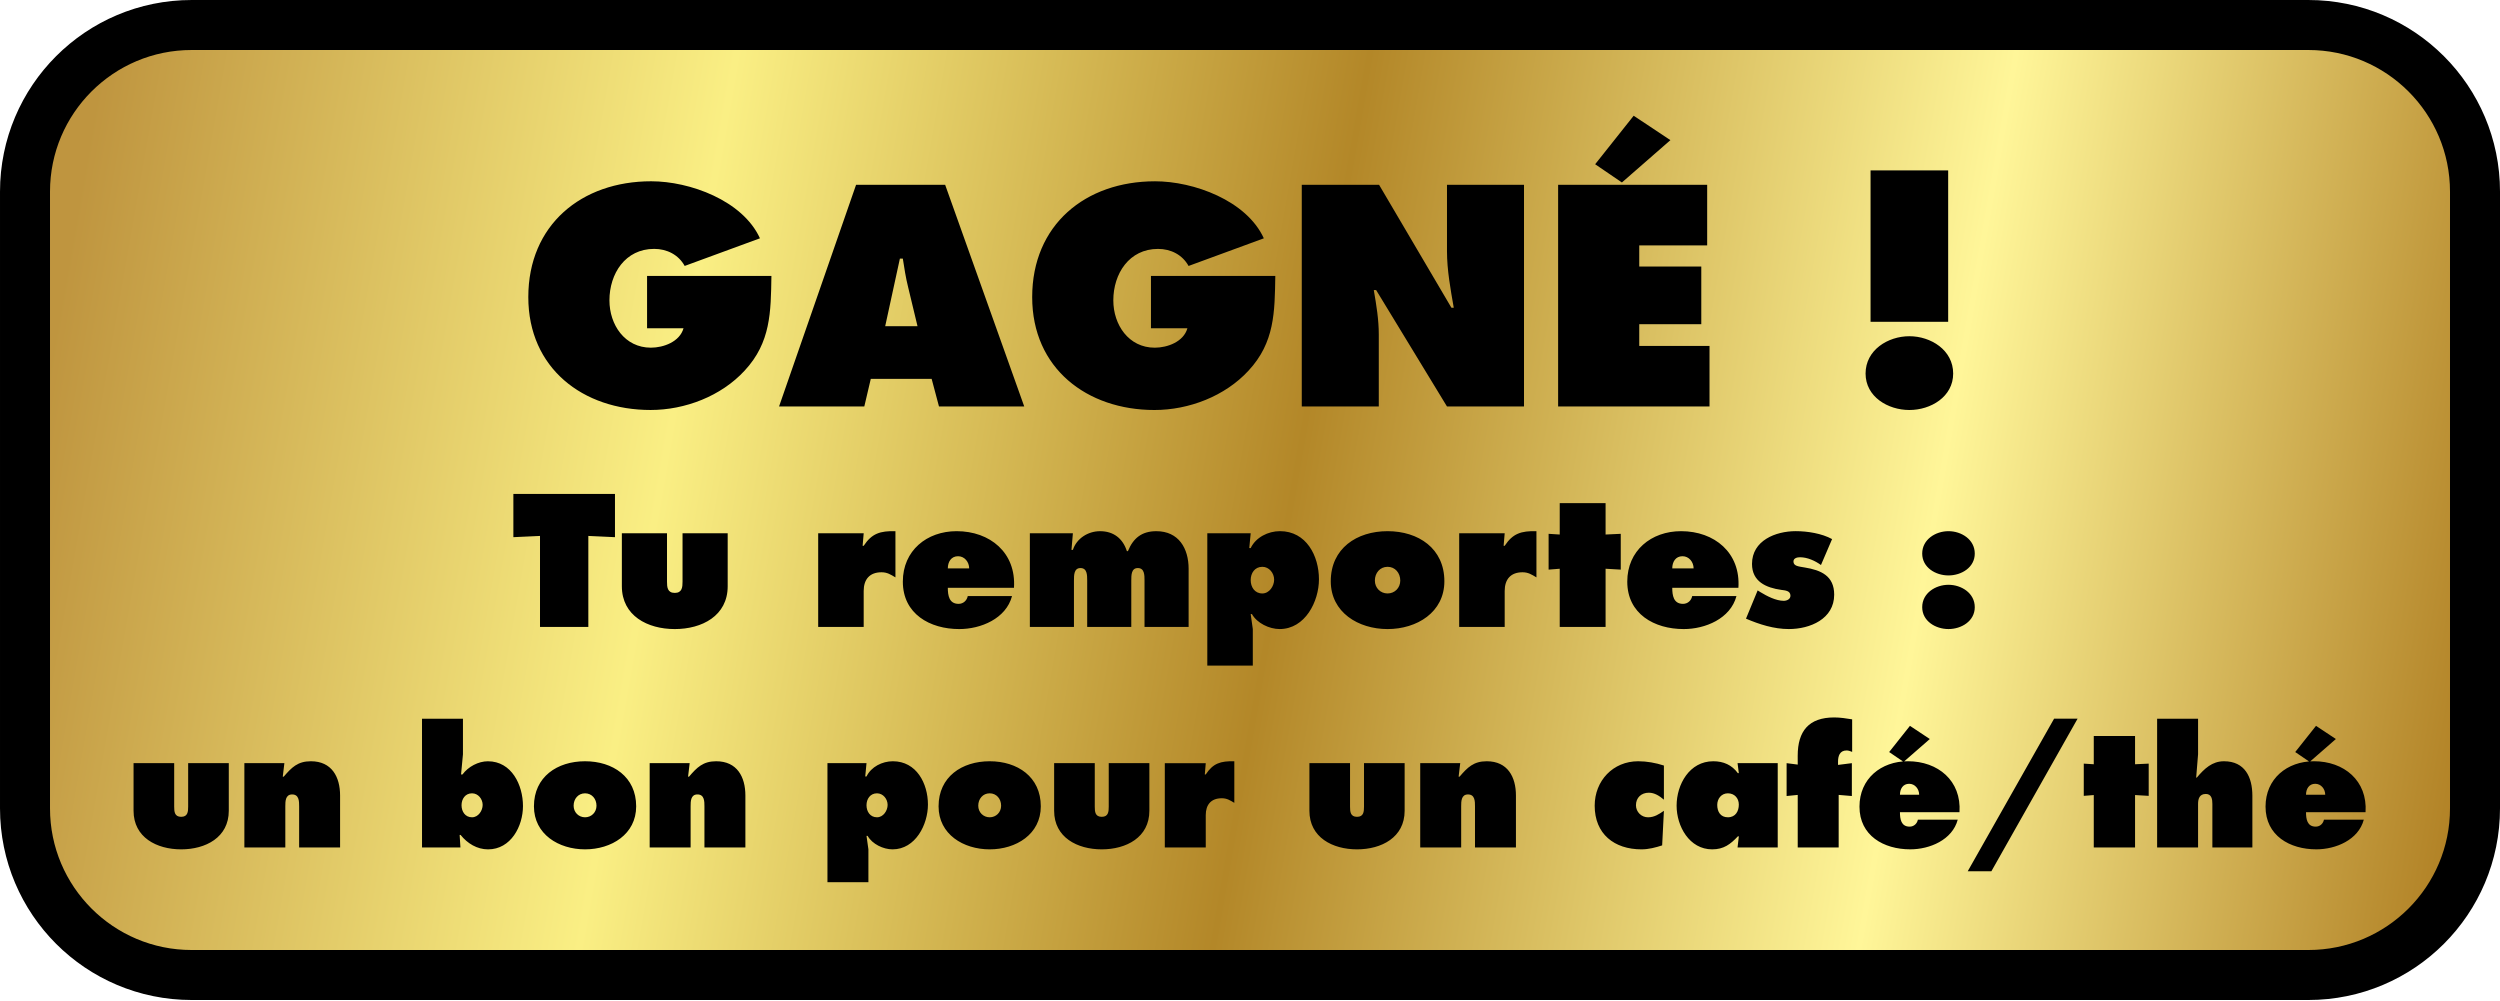
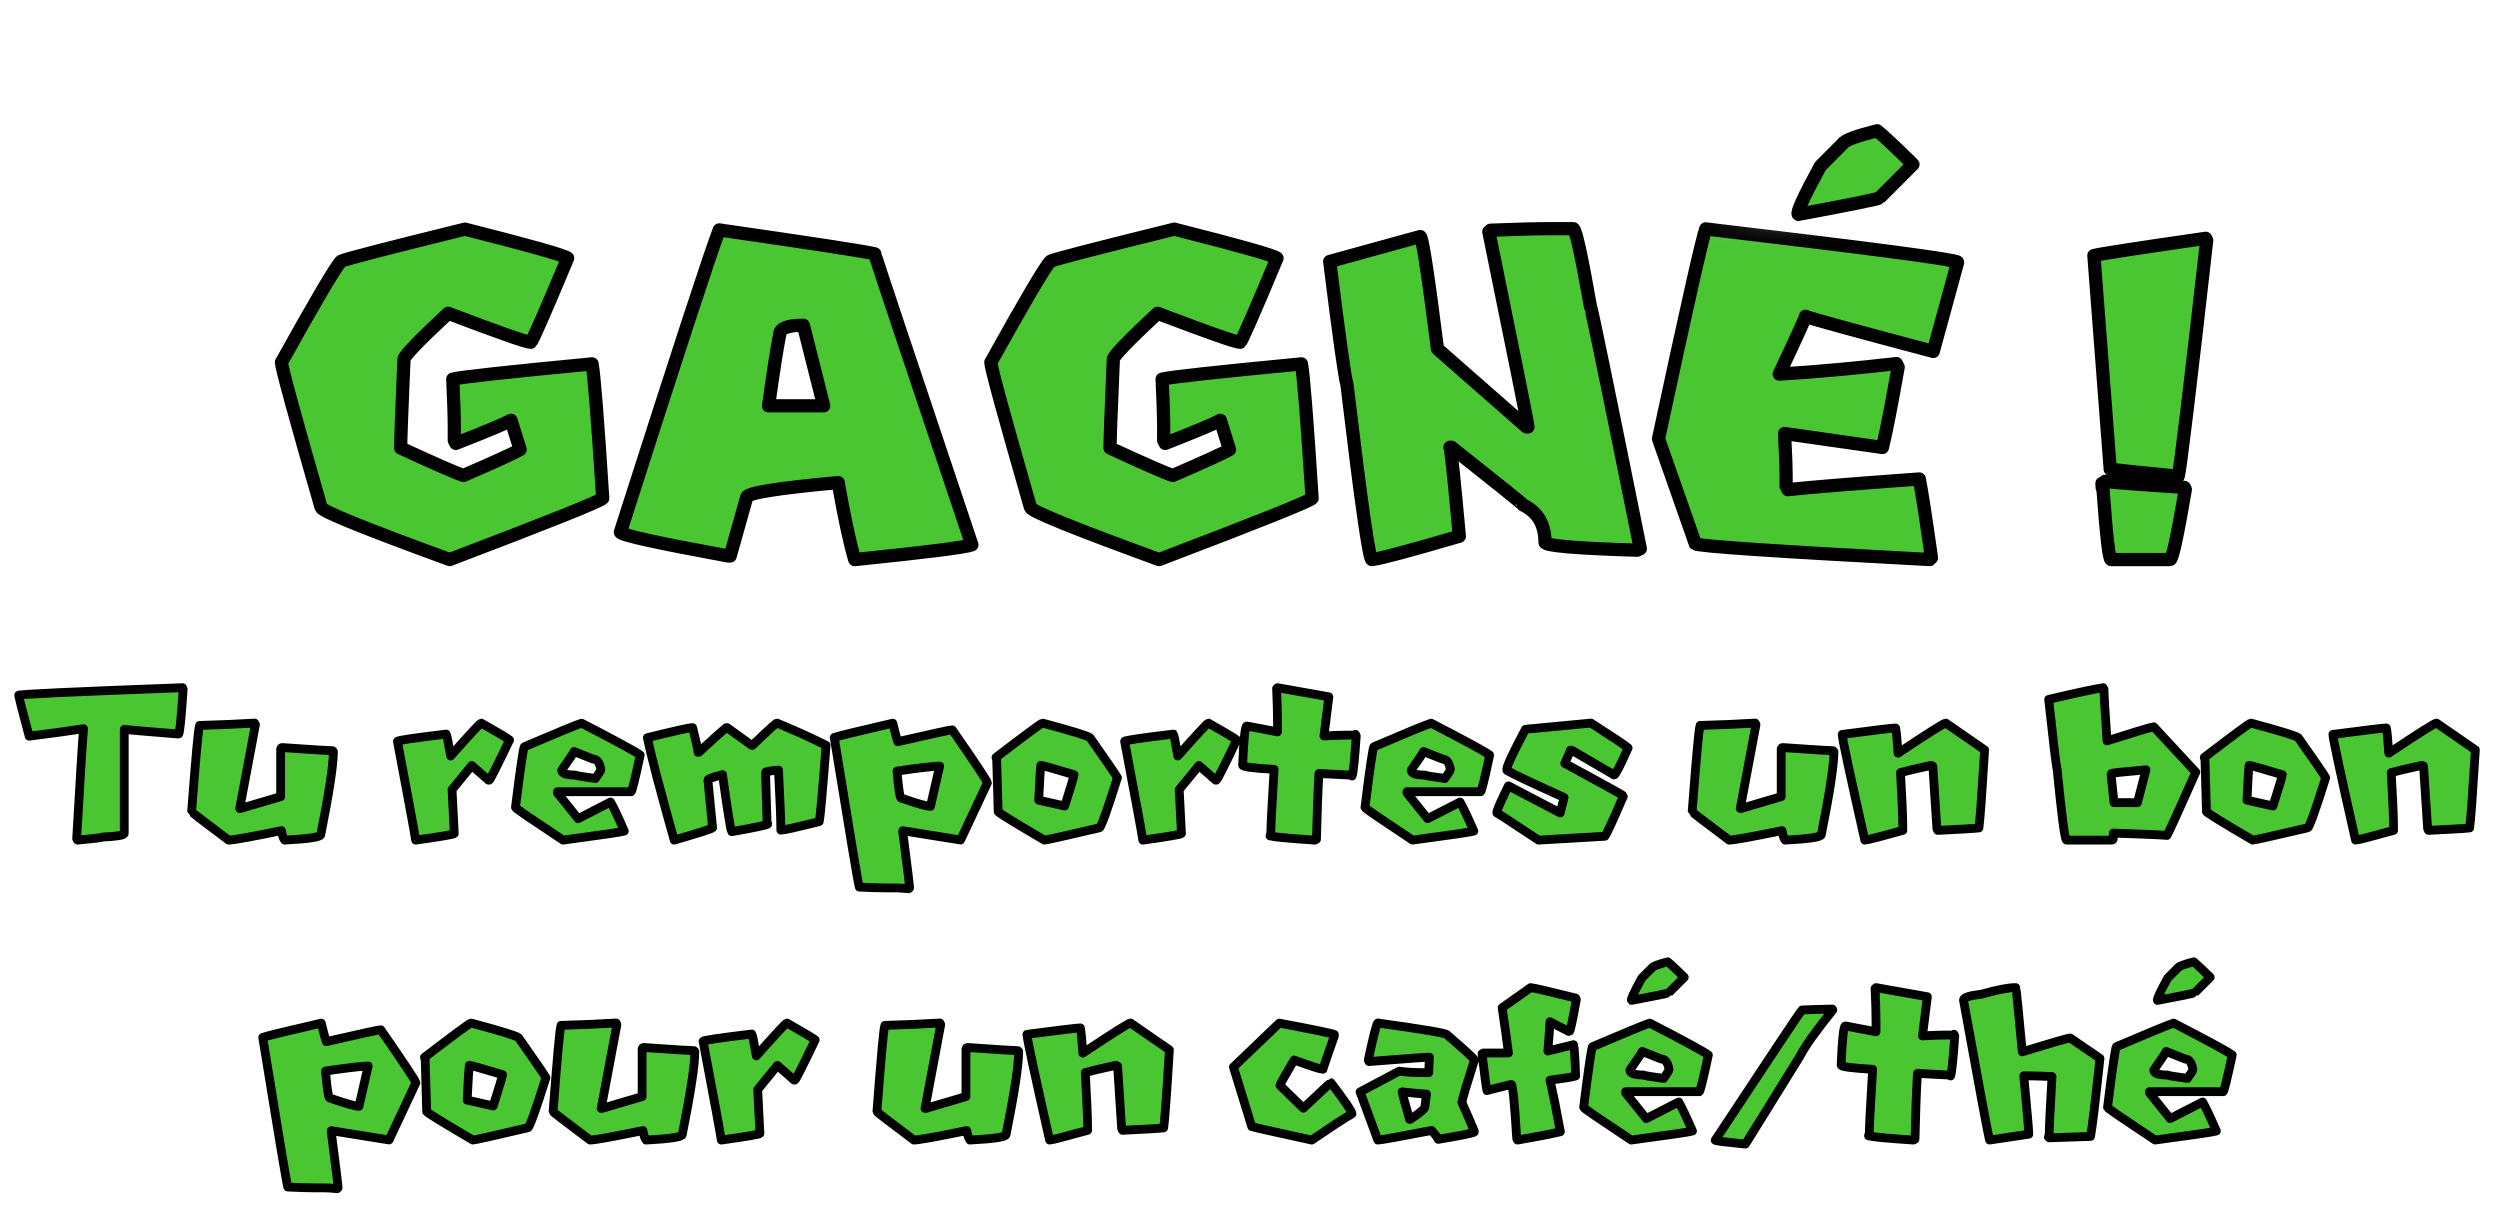
- <svg xmlns="http://www.w3.org/2000/svg" xmlns:xlink="http://www.w3.org/1999/xlink" width="150mm" height="60mm" viewBox="0 0 150 60" version="1.1" id="svg1">
+ <svg xmlns="http://www.w3.org/2000/svg" width="113.404mm" height="55.325mm" viewBox="0 0 113.404 55.325" version="1.1" id="svg1">
  <defs id="defs1">
-     <linearGradient id="linearGradient3638">
-       <stop style="stop-color:#bf953f;stop-opacity:1;" offset="0" id="stop3634" />
-       <stop style="stop-color:#faef84;stop-opacity:1;" offset="0.25" id="stop3642" />
-       <stop style="stop-color:#b38728;stop-opacity:1;" offset="0.5" id="stop3644" />
-       <stop style="stop-color:#fff699;stop-opacity:1;" offset="0.755" id="stop8004" />
-       <stop style="stop-color:#ab781c;stop-opacity:1;" offset="1" id="stop3636" />
-     </linearGradient>
-     <linearGradient xlink:href="#linearGradient3638" id="linearGradient2" x1="22.145" y1="86.48" x2="82.082" y2="97.543" gradientUnits="userSpaceOnUse" gradientTransform="matrix(2.452574,0,0,2.576271,-41.9445,-64.75368)" />
+     <filter style="color-interpolation-filters:sRGB" id="filter3" x="-0.992" y="-0.704" width="3.174" height="2.541">
+       <feFlood result="flood" in="SourceGraphic" flood-opacity="1" flood-color="rgb(255,255,255)" id="feFlood2-2" />
+       <feGaussianBlur result="blur" in="SourceGraphic" stdDeviation="2" id="feGaussianBlur2-6" />
+       <feOffset result="offset" in="blur" dx="1" dy="1" id="feOffset2-2" />
+       <feComposite result="comp1" operator="in" in="flood" in2="offset" id="feComposite2-4" />
+       <feComposite result="comp2" operator="over" in="SourceGraphic" in2="comp1" id="feComposite3-4" />
+     </filter>
+     <filter style="color-interpolation-filters:sRGB" id="filter20" x="-0.009" y="-0.042" width="1.02" height="1.098">
+       <feFlood result="flood" in="SourceGraphic" flood-opacity="0.498" flood-color="rgb(255,255,255)" id="feFlood19" />
+       <feGaussianBlur result="blur" in="SourceGraphic" stdDeviation="1" id="feGaussianBlur19" />
+       <feOffset result="offset" in="blur" dx="1" dy="1" id="feOffset19" />
+       <feComposite result="comp1" operator="in" in="flood" in2="offset" id="feComposite19" />
+       <feComposite result="comp2" operator="over" in="SourceGraphic" in2="comp1" id="feComposite20" />
+     </filter>
+     <filter style="color-interpolation-filters:sRGB" id="filter15" x="-0.022" y="-0.129" width="1.052" height="1.303">
+       <feFlood result="flood" in="SourceGraphic" flood-opacity="0.498" flood-color="rgb(255,255,255)" id="feFlood14" />
+       <feGaussianBlur result="blur" in="SourceGraphic" stdDeviation="1" id="feGaussianBlur14" />
+       <feOffset result="offset" in="blur" dx="1" dy="1" id="feOffset14" />
+       <feComposite result="comp1" operator="in" in="flood" in2="offset" id="feComposite14" />
+       <feComposite result="comp2" operator="over" in="SourceGraphic" in2="comp1" id="feComposite15" />
+     </filter>
+     <filter style="color-interpolation-filters:sRGB" id="filter5" x="-1.03" y="-0.73" width="3.249" height="2.595">
+       <feFlood result="flood" in="SourceGraphic" flood-opacity="1" flood-color="rgb(255,255,255)" id="feFlood4" />
+       <feGaussianBlur result="blur" in="SourceGraphic" stdDeviation="2" id="feGaussianBlur4" />
+       <feOffset result="offset" in="blur" dx="1" dy="1" id="feOffset4" />
+       <feComposite result="comp1" operator="in" in="flood" in2="offset" id="feComposite4" />
+       <feComposite result="comp2" operator="over" in="SourceGraphic" in2="comp1" id="feComposite5" />
+     </filter>
  </defs>
-   <g id="layer1" transform="translate(-10.86773,-128.0427)">
-     <rect style="fill:url(#linearGradient2);stroke:#000000;stroke-width:3;stroke-dasharray:none;stroke-opacity:1" id="rect1" width="147" height="57" x="12.368" y="129.543" rx="10" ry="10" />
-     <g id="text1" style="font-size:10.583px;line-height:125%;font-family:'Futura Extra';-inkscape-font-specification:'Futura Extra';text-align:center;text-anchor:middle;stroke-width:4" aria-label="GAGNÉ !&#10;Tu remportes :&#10;un bon pour un café/thé">
-       <path style="font-size:17.639px" d="m 49.692,144.599 v 3.14 h 2.187 c -0.229,0.811 -1.199,1.164 -1.958,1.164 -1.57,0 -2.487,-1.376 -2.487,-2.84 0,-1.605 0.953,-3.087 2.681,-3.087 0.776,0 1.464,0.353 1.834,1.023 l 4.516,-1.658 c -1.041,-2.275 -4.216,-3.422 -6.526,-3.422 -4.18,0 -7.373,2.611 -7.373,6.95 0,4.269 3.281,6.773 7.338,6.773 2.064,0 4.233,-0.829 5.644,-2.364 1.57,-1.693 1.57,-3.51 1.605,-5.68 z m 13.423,6.174 h 3.651 l 0.441,1.658 h 5.115 l -4.745,-13.3 h -5.345 l -4.621,13.3 h 5.115 z m 0.864,-3.157 0.882,-4.057 h 0.176 c 0.088,0.564 0.176,1.147 0.318,1.711 l 0.564,2.346 z m 15.946,-3.016 v 3.14 h 2.187 c -0.229,0.811 -1.199,1.164 -1.958,1.164 -1.57,0 -2.487,-1.376 -2.487,-2.84 0,-1.605 0.953,-3.087 2.681,-3.087 0.776,0 1.464,0.353 1.834,1.023 l 4.516,-1.658 c -1.041,-2.275 -4.216,-3.422 -6.526,-3.422 -4.18,0 -7.373,2.611 -7.373,6.95 0,4.269 3.281,6.773 7.338,6.773 2.064,0 4.233,-0.829 5.644,-2.364 1.57,-1.693 1.57,-3.51 1.605,-5.68 z m 9.049,7.832 h 4.621 v -4.322 c 0,-0.882 -0.141,-1.746 -0.3,-2.663 h 0.141 l 4.251,6.985 h 4.621 v -13.3 h -4.621 v 3.986 c 0,1.129 0.212,2.275 0.406,3.387 h -0.141 l -4.339,-7.373 h -4.639 z m 15.381,0 h 9.084 v -3.634 h -4.216 v -1.305 h 3.722 v -3.457 h -3.722 v -1.27 h 4.075 v -3.634 h -8.943 z m 4.533,-17.445 -2.311,2.91 1.605,1.094 2.91,-2.54 z m 18.87,12.365 v -9.084 h -4.657 v 9.084 z m -2.328,0.864 c -1.288,0 -2.628,0.829 -2.628,2.24 0,1.393 1.341,2.187 2.628,2.187 1.288,0 2.628,-0.794 2.628,-2.187 0,-1.411 -1.341,-2.24 -2.628,-2.24 z" id="path1" />
-       <path d="m 41.67,160.273 1.598,-0.074 v 5.461 h 2.9 v -5.461 l 1.598,0.074 v -2.593 h -6.096 z m 6.509,-0.233 v 3.175 c 0,1.778 1.545,2.572 3.175,2.572 1.63,0 3.175,-0.794 3.175,-2.572 v -3.175 h -2.709 v 2.9 c 0,0.328 -0.021,0.677 -0.466,0.677 -0.444,0 -0.466,-0.349 -0.466,-0.677 v -2.9 z m 16.415,-0.127 c -0.921,-0.021 -1.418,0.138 -1.905,0.878 h -0.064 l 0.064,-0.751 h -2.73 v 5.62 h 2.73 v -2.159 c 0,-0.699 0.36,-1.122 1.069,-1.122 0.349,0 0.55,0.138 0.836,0.307 z m 7.112,3.397 c 0.138,-2.106 -1.439,-3.397 -3.44,-3.397 -1.789,0 -3.228,1.164 -3.228,3.027 0,1.937 1.619,2.847 3.387,2.847 1.291,0 2.805,-0.624 3.164,-1.979 h -2.656 c -0.053,0.265 -0.265,0.466 -0.55,0.466 -0.571,0 -0.646,-0.508 -0.646,-0.963 z m -3.969,-1.164 c 0,-0.392 0.201,-0.73 0.614,-0.73 0.392,0 0.667,0.349 0.667,0.73 z m 7.504,-2.106 h -2.582 v 5.62 h 2.646 v -2.783 c 0,-0.328 0,-0.751 0.392,-0.751 0.402,0 0.402,0.423 0.402,0.751 v 2.783 h 2.646 v -2.783 c 0,-0.328 0,-0.751 0.392,-0.751 0.402,0 0.402,0.423 0.402,0.751 v 2.783 h 2.646 v -3.492 c 0,-1.217 -0.593,-2.254 -1.937,-2.254 -0.868,0 -1.386,0.413 -1.704,1.196 h -0.064 c -0.243,-0.762 -0.804,-1.196 -1.609,-1.196 -0.72,0 -1.408,0.434 -1.63,1.122 h -0.085 z m 11.366,2.011 c 0.413,0 0.709,0.381 0.709,0.773 0,0.381 -0.286,0.826 -0.709,0.826 -0.455,0 -0.698,-0.381 -0.698,-0.804 0,-0.413 0.243,-0.794 0.698,-0.794 z m -0.698,-2.011 h -2.603 v 7.937 h 2.73 v -2.191 l -0.127,-0.9 h 0.074 c 0.307,0.55 1.048,0.9 1.662,0.9 1.535,0 2.36,-1.662 2.36,-2.985 0,-1.408 -0.762,-2.889 -2.339,-2.889 -0.709,0 -1.45,0.37 -1.757,1.016 h -0.085 z m 8.213,-0.127 c -1.852,0 -3.408,1.037 -3.408,3.006 0,1.863 1.651,2.868 3.408,2.868 1.757,0 3.408,-1.005 3.408,-2.868 0,-1.968 -1.556,-3.006 -3.408,-3.006 z m 0,2.138 c 0.455,0 0.762,0.37 0.762,0.826 0,0.445 -0.339,0.773 -0.762,0.773 -0.423,0 -0.762,-0.328 -0.762,-0.773 0,-0.455 0.307,-0.826 0.762,-0.826 z m 8.932,-2.138 c -0.921,-0.021 -1.418,0.138 -1.905,0.878 h -0.064 l 0.064,-0.751 h -2.73 v 5.62 h 2.73 v -2.159 c 0,-0.699 0.36,-1.122 1.069,-1.122 0.349,0 0.55,0.138 0.836,0.307 z m 4.149,-1.683 h -2.752 v 1.884 l -0.667,-0.042 v 2.148 l 0.667,-0.053 v 3.492 h 2.752 v -3.492 l 0.91,0.053 v -2.148 l -0.91,0.042 z m 7.969,5.08 c 0.138,-2.106 -1.439,-3.397 -3.44,-3.397 -1.789,0 -3.228,1.164 -3.228,3.027 0,1.937 1.619,2.847 3.387,2.847 1.291,0 2.805,-0.624 3.164,-1.979 h -2.656 c -0.053,0.265 -0.265,0.466 -0.55,0.466 -0.572,0 -0.646,-0.508 -0.646,-0.963 z m -3.969,-1.164 c 0,-0.392 0.201,-0.73 0.614,-0.73 0.392,0 0.667,0.349 0.667,0.73 z m 4.424,3.016 c 0.815,0.349 1.683,0.624 2.572,0.624 1.27,0 2.72,-0.603 2.72,-2.064 0,-1.132 -0.794,-1.471 -1.767,-1.63 -0.381,-0.064 -0.677,-0.085 -0.677,-0.36 0,-0.201 0.222,-0.254 0.392,-0.254 0.444,0 0.91,0.212 1.259,0.466 l 0.667,-1.556 c -0.614,-0.339 -1.482,-0.476 -2.18,-0.476 -1.206,0 -2.625,0.561 -2.625,1.968 0,1.058 0.847,1.429 1.757,1.556 0.222,0.032 0.55,0.042 0.55,0.349 0,0.212 -0.222,0.307 -0.402,0.307 -0.466,0 -1.016,-0.286 -1.397,-0.519 l -0.169,-0.106 z m 12.15,-2.032 c -0.773,0 -1.577,0.497 -1.577,1.344 0,0.836 0.804,1.312 1.577,1.312 0.773,0 1.577,-0.476 1.577,-1.312 0,-0.847 -0.804,-1.344 -1.577,-1.344 z m 0,-3.217 c -0.773,0 -1.577,0.497 -1.577,1.344 0,0.836 0.804,1.312 1.577,1.312 0.773,0 1.577,-0.476 1.577,-1.312 0,-0.847 -0.804,-1.344 -1.577,-1.344 z" id="path2" />
-       <path style="font-size:9.525px;letter-spacing:0px" d="m 18.881,173.832 v 2.857 c 0,1.6 1.391,2.315 2.857,2.315 1.467,0 2.857,-0.714 2.857,-2.315 v -2.857 h -2.438 v 2.61 c 0,0.295 -0.019,0.61 -0.419,0.61 -0.4,0 -0.419,-0.314 -0.419,-0.61 v -2.61 z m 9.049,0 h -2.4 v 5.058 h 2.457 v -2.467 c 0,-0.295 0,-0.714 0.41,-0.714 0.419,0 0.419,0.419 0.419,0.714 v 2.467 h 2.457 v -3.115 c 0,-1.114 -0.495,-2.057 -1.753,-2.057 -0.791,0 -1.153,0.371 -1.629,0.924 h -0.057 z m 11.259,1.81 c 0.371,0 0.638,0.343 0.638,0.695 0,0.343 -0.257,0.743 -0.638,0.743 -0.41,0 -0.629,-0.343 -0.629,-0.724 0,-0.371 0.219,-0.714 0.629,-0.714 z m -3,3.248 h 2.305 l -0.048,-0.752 h 0.057 c 0.41,0.514 0.991,0.867 1.648,0.867 1.372,0 2.095,-1.391 2.095,-2.6 0,-1.257 -0.676,-2.686 -2.105,-2.686 -0.572,0 -1.181,0.324 -1.524,0.791 h -0.086 l 0.114,-1.21 v -2.134 h -2.457 z m 9.782,-5.172 c -1.667,0 -3.067,0.933 -3.067,2.705 0,1.676 1.486,2.581 3.067,2.581 1.581,0 3.067,-0.905 3.067,-2.581 0,-1.772 -1.4,-2.705 -3.067,-2.705 z m 0,1.924 c 0.41,0 0.686,0.333 0.686,0.743 0,0.4 -0.305,0.695 -0.686,0.695 -0.381,0 -0.686,-0.295 -0.686,-0.695 0,-0.41 0.276,-0.743 0.686,-0.743 z m 6.277,-1.81 h -2.4 v 5.058 h 2.457 v -2.467 c 0,-0.295 0,-0.714 0.41,-0.714 0.419,0 0.419,0.419 0.419,0.714 v 2.467 h 2.457 v -3.115 c 0,-1.114 -0.495,-2.057 -1.753,-2.057 -0.791,0 -1.153,0.371 -1.629,0.924 h -0.057 z m 11.239,1.81 c 0.371,0 0.638,0.343 0.638,0.695 0,0.343 -0.257,0.743 -0.638,0.743 -0.41,0 -0.629,-0.343 -0.629,-0.724 0,-0.371 0.219,-0.714 0.629,-0.714 z m -0.629,-1.81 h -2.343 v 7.144 h 2.457 v -1.972 l -0.114,-0.81 h 0.067 c 0.276,0.495 0.943,0.81 1.495,0.81 1.381,0 2.124,-1.495 2.124,-2.686 0,-1.267 -0.686,-2.6 -2.105,-2.6 -0.638,0 -1.305,0.333 -1.581,0.914 h -0.076 z m 7.391,-0.114 c -1.667,0 -3.067,0.933 -3.067,2.705 0,1.676 1.486,2.581 3.067,2.581 1.581,0 3.067,-0.905 3.067,-2.581 0,-1.772 -1.4,-2.705 -3.067,-2.705 z m 0,1.924 c 0.41,0 0.686,0.333 0.686,0.743 0,0.4 -0.305,0.695 -0.686,0.695 -0.381,0 -0.686,-0.295 -0.686,-0.695 0,-0.41 0.276,-0.743 0.686,-0.743 z m 3.867,-1.81 v 2.857 c 0,1.6 1.391,2.315 2.857,2.315 1.467,0 2.857,-0.714 2.857,-2.315 v -2.857 h -2.438 v 2.61 c 0,0.295 -0.019,0.61 -0.419,0.61 -0.4,0 -0.419,-0.314 -0.419,-0.61 v -2.61 z m 10.811,-0.114 c -0.829,-0.019 -1.276,0.124 -1.714,0.791 h -0.057 l 0.057,-0.676 h -2.457 v 5.058 h 2.457 v -1.943 c 0,-0.629 0.324,-1.01 0.962,-1.01 0.314,0 0.495,0.124 0.752,0.276 z m 4.505,0.114 v 2.857 c 0,1.6 1.391,2.315 2.857,2.315 1.467,0 2.857,-0.714 2.857,-2.315 v -2.857 h -2.438 v 2.61 c 0,0.295 -0.019,0.61 -0.419,0.61 -0.4,0 -0.419,-0.314 -0.419,-0.61 v -2.61 z m 9.049,0 h -2.4 v 5.058 h 2.457 v -2.467 c 0,-0.295 0,-0.714 0.41,-0.714 0.419,0 0.419,0.419 0.419,0.714 v 2.467 h 2.457 v -3.115 c 0,-1.114 -0.495,-2.057 -1.753,-2.057 -0.791,0 -1.153,0.371 -1.629,0.924 h -0.057 z m 12.221,0.143 c -0.495,-0.162 -1.029,-0.257 -1.543,-0.257 -1.514,0 -2.61,1.172 -2.61,2.667 0,1.695 1.172,2.619 2.81,2.619 0.429,0 0.857,-0.114 1.238,-0.238 l 0.105,-2.076 c -0.286,0.2 -0.572,0.391 -0.953,0.391 -0.4,0 -0.724,-0.324 -0.724,-0.724 0,-0.457 0.324,-0.752 0.772,-0.752 0.352,0 0.648,0.2 0.905,0.419 z m 3.2,2.362 c 0,-0.371 0.248,-0.695 0.638,-0.695 0.391,0 0.657,0.286 0.657,0.676 0,0.391 -0.191,0.762 -0.657,0.762 -0.448,0 -0.638,-0.343 -0.638,-0.743 z m 1.219,2.553 h 2.41 v -5.058 h -2.41 l 0.076,0.6 h -0.057 c -0.362,-0.495 -0.867,-0.714 -1.476,-0.714 -1.429,0 -2.2,1.391 -2.2,2.667 0,1.229 0.762,2.619 2.134,2.619 0.695,0 1.095,-0.305 1.543,-0.781 h 0.057 z m 3.61,-4.972 -0.667,-0.086 v 1.972 l 0.667,-0.067 v 3.153 h 2.457 v -3.153 l 0.791,0.067 v -1.972 l -0.829,0.105 v -0.191 c 0,-0.333 0.095,-0.676 0.514,-0.676 0.114,0 0.21,0.038 0.333,0.086 v -1.953 c -0.362,-0.057 -0.714,-0.114 -1.076,-0.114 -1.524,0 -2.191,0.819 -2.191,2.296 z m 9.706,2.857 c 0.124,-1.895 -1.295,-3.058 -3.096,-3.058 -1.61,0 -2.905,1.048 -2.905,2.724 0,1.743 1.457,2.562 3.048,2.562 1.162,0 2.524,-0.562 2.848,-1.781 h -2.391 c -0.048,0.238 -0.238,0.419 -0.495,0.419 -0.514,0 -0.581,-0.457 -0.581,-0.867 z m -3.572,-1.048 c 0,-0.352 0.181,-0.657 0.552,-0.657 0.352,0 0.6,0.314 0.6,0.657 z m 0.6,-4.134 -1.248,1.572 0.867,0.591 1.572,-1.372 z m 4.886,8.725 5.172,-9.154 h -1.41 l -5.182,9.154 z m 8.62,-8.115 h -2.477 v 1.695 l -0.6,-0.038 v 1.934 l 0.6,-0.048 v 3.143 h 2.477 v -3.143 l 0.819,0.048 v -1.934 l -0.819,0.038 z m 1.324,6.687 h 2.457 v -2.61 c 0,-0.314 0.086,-0.6 0.467,-0.6 0.352,0 0.391,0.333 0.391,0.6 v 2.61 h 2.4 v -3.105 c 0,-1.114 -0.448,-2.067 -1.705,-2.067 -0.705,0 -1.172,0.438 -1.629,0.981 h -0.038 l 0.114,-1.4 v -2.134 h -2.457 z m 12.506,-2.115 c 0.124,-1.895 -1.295,-3.058 -3.096,-3.058 -1.61,0 -2.905,1.048 -2.905,2.724 0,1.743 1.457,2.562 3.048,2.562 1.162,0 2.524,-0.562 2.848,-1.781 h -2.391 c -0.048,0.238 -0.238,0.419 -0.495,0.419 -0.514,0 -0.581,-0.457 -0.581,-0.867 z m -3.572,-1.048 c 0,-0.352 0.181,-0.657 0.552,-0.657 0.352,0 0.6,0.314 0.6,0.657 z m 0.6,-4.134 -1.248,1.572 0.867,0.591 1.572,-1.372 z" id="path3" />
-     </g>
+   <g id="layer1" transform="translate(-29.16596,-130.3801)">
+     <path d="m 290.787,-139.62 q 1.557,1.507 1.557,1.896 l 0.542,2.031 q -0.085,3.521 -0.339,3.521 -4.13,-3.538 -4.13,-3.656 l -0.812,-3.047 q 2.336,-0.609 3.182,-0.745 z" id="text4" style="font-size:34.667px;line-height:125%;font-family:'New Super Mario Font U';-inkscape-font-specification:'New Super Mario Font U';text-align:center;letter-spacing:-0.5px;white-space:pre;fill:#4bc633;stroke:#000000;stroke-width:1.277;stroke-linejoin:round;filter:url(#filter5)" transform="matrix(-0.2707864,-0.1563386,-0.1569915,0.2719172,161.6432,257.4365)" aria-label="`" />
+     <path style="font-size:34.667px;line-height:125%;font-family:'New Super Mario Font U';-inkscape-font-specification:'New Super Mario Font U';text-align:center;letter-spacing:-0.5px;white-space:pre;fill:#4bc633;stroke:#000000;stroke-width:0.881;stroke-linejoin:round;filter:url(#filter15)" d="m 231.836,-92.626 q 6.432,1.625 6.839,1.93 -2.285,5.467 -2.454,5.603 -0.423,0 -5.501,-1.93 -2.945,2.742 -2.945,3.064 -0.22,5.078 -0.22,5.908 3.521,1.625 4.181,1.828 3.284,-1.422 3.775,-1.727 l -0.609,-1.947 q -0.609,0.339 -3.673,1.54 l -0.102,-0.203 v -0.829 q 0,-1.066 -0.102,-3.25 0.796,-0.203 9.276,-1.016 0.203,1.049 0.711,8.954 -0.271,0.305 -10.19,4.079 -8.447,-3.081 -8.565,-3.47 -2.641,-9.174 -2.641,-9.665 3.47,-6.246 3.978,-6.737 0.423,-0.203 8.243,-2.133 z m 16.935,0.051 q 9.395,1.354 10.359,1.591 0,0.135 6.466,19.382 -0.677,0.254 -7.803,0.982 -0.491,-1.659 -1.1,-5.129 -6.094,0.559 -6.094,0.982 l -1.1,3.91 h -0.118 q -7.194,-1.32 -7.194,-1.591 5.738,-17.943 6.585,-20.126 z m 3.284,11.714 h 3.673 l -1.354,-5.366 q -1.574,0 -1.574,0.609 -0.254,1.236 -0.745,4.757 z m 27.023,-11.764 q 6.432,1.625 6.839,1.93 -2.285,5.467 -2.454,5.603 -0.423,0 -5.501,-1.93 -2.945,2.742 -2.945,3.064 -0.22,5.078 -0.22,5.908 3.521,1.625 4.181,1.828 3.284,-1.422 3.775,-1.727 l -0.609,-1.947 q -0.609,0.339 -3.673,1.54 l -0.102,-0.203 v -0.829 q 0,-1.066 -0.102,-3.25 0.796,-0.203 9.276,-1.016 0.203,1.049 0.711,8.954 -0.271,0.305 -10.19,4.079 -8.447,-3.081 -8.565,-3.47 -2.641,-9.174 -2.641,-9.665 3.47,-6.246 3.978,-6.737 0.423,-0.203 8.243,-2.133 z m 25.212,-0.034 h 1.354 q 0.237,0 1.151,5.197 0.102,0.152 3.318,16.115 l -0.203,0.102 q -6.145,-0.186 -6.145,-0.525 0,-1.777 -1.456,-2.488 0,-0.068 -4.773,-3.842 h -0.102 q 0.102,0.152 0.626,5.924 -4.96,1.456 -5.823,1.557 -0.271,0 -1.659,-11.646 -0.22,-0.728 -1.151,-8.21 l 6.026,-1.659 q 0.203,0 1.151,7.482 l 5.924,5.197 h 0.102 q 0,-0.254 -2.607,-13 0.118,0 0.118,-0.102 2.607,-0.102 4.147,-0.102 z m 10.181,0.017 q 16.775,1.98 16.775,2.217 l -1.625,5.941 q -7.922,-2.099 -8.514,-2.336 0,0.152 -1.743,3.842 h 0.118 q 3.538,-0.22 7.685,-0.694 l 0.118,0.237 q -0.694,3.927 -1.049,5.349 l -6.517,-0.931 q 0.102,1.93 0.102,2.911 v 0.592 l 0.118,0.237 q 2.167,-0.237 8.751,-0.711 0.22,1.049 0.812,5.247 -0.118,0 -0.118,0.118 -15.353,-0.813 -15.607,-1.049 l -2.454,-6.991 q 2.793,-13.017 3.148,-13.982 z m 33.294,0.626 0.068,0.135 q -1.693,14.947 -1.896,15.708 -3.589,-0.339 -4.536,-0.474 v -0.068 l -1.083,-14.151 q 0.406,-0.135 7.448,-1.151 z m -6.703,16.182 q 0.118,0.068 5.281,0.406 l 0.068,0.135 q -0.796,4.672 -1.016,4.672 h -3.927 q -0.203,0 -0.542,-4.672 -0.068,0 -0.068,-0.406 0.203,-0.068 0.203,-0.135 z" id="text2" transform="matrix(0.6811322,0,0,0.6811322,-107.6543,203.8656)" aria-label="GAGNE !" />
+     <path d="m 135.783,-138.537 0.102,0.22 q -0.44,6.466 -0.66,6.466 h -0.102 q -6.991,-0.559 -7.786,-0.66 v 15.014 q 0,0.406 -3.182,0.542 0,0.118 -3.605,0.44 l -0.118,-0.22 q 0.779,-13.44 0.999,-15.878 -2.674,0.423 -7.888,1.083 -1.54,-5.755 -1.54,-5.908 0,-0.22 23.783,-1.1 z m 10.469,5.112 0.118,0.22 -2.285,12.12 h 0.118 l 5.823,-1.71 v -6.855 q 0.034,-0.237 0.22,-0.237 6.568,0.457 7.312,0.457 0,0.118 0.118,0.118 0,2.895 -1.828,12.001 0,0.525 -5.247,0.796 -0.271,-0.322 -0.457,-1.371 -6.72,1.371 -7.668,1.371 -5.366,-3.995 -5.366,-4.113 0.914,-12.001 1.151,-12.458 h 0.102 q 4.283,-0.118 7.888,-0.339 z m 32.871,0 q 3.352,1.879 4.113,2.438 -2.742,5.704 -2.945,5.806 h -0.118 l -2.421,-2.116 -2.861,3.487 0.322,6.348 q -0.22,0.203 -5.603,0.948 -0.203,-1.456 -2.641,-14.27 0,-0.203 7.076,-1.049 0.118,0.135 0.643,3.165 4.232,-4.757 4.435,-4.757 z m 14.565,0.017 q 7.668,3.944 8.497,4.604 -1.1,5.146 -1.303,5.298 h -10.698 v 0.186 l 2.996,3.707 4.706,-2.404 q 0.694,1.202 1.997,4.198 -0.609,0.203 -8.887,1.303 -6.855,-4.52 -6.906,-4.706 1.1,-8.785 1.303,-8.785 7.16,-3.047 8.294,-3.402 z m -1.1,4.096 q -0.135,0.339 -1.794,2.691 0,0.711 1.997,0.711 0,0.102 2.895,0.491 0.796,-1.1 0.796,-1.286 -0.254,-1.507 -1.1,-1.507 z m 29.444,-4.113 q 4.13,1.71 7.126,3.216 -0.779,10.072 -0.999,11.02 -4.977,1.236 -5.569,1.236 0,-2.201 -0.339,-8.684 -1.879,0.186 -1.879,0.322 0,0.643 0.22,7.346 0.102,0 0.102,0.118 0,0.203 -5.23,1.117 -0.22,-0.271 -1.337,-8.243 -2.116,0.542 -2.116,0.779 l 0.677,6.906 q -0.203,0.22 -5.569,1.777 -3.115,-11.02 -3.893,-14.794 5.874,-1.456 6.568,-1.456 0.779,3.081 0.779,3.555 h 0.118 q 2.861,-2.641 3.995,-3.555 h 0.118 l 3.555,2.556 h 0.118 q 3.335,-3.216 3.555,-3.216 z m 16.799,0.017 q 0.525,2.167 0.728,2.674 7.482,-1.71 7.905,-1.71 5.095,7.329 5.095,7.651 l -3.893,8.26 -8.379,-1.337 v 0.254 q 0.982,7.533 0.982,8.007 -0.118,0 -0.118,0.118 -1.219,-0.118 -1.828,-0.118 h -1.456 q -1.27,0 -3.893,-0.118 -0.237,-0.711 -3.639,-21.616 0.576,-0.237 8.497,-2.065 z m 0.609,6.923 q 0.339,3.893 0.609,3.893 3.47,1.202 4.249,1.202 l 1.337,-5.823 h -0.118 q -1.98,0.118 -6.077,0.728 z m 21.184,-6.923 q 6.432,1.727 6.822,2.099 3.538,5.01 3.978,5.772 -2.285,7.245 -2.624,7.245 -7.617,1.777 -7.973,1.777 -6.297,-3.673 -6.703,-4.096 -0.22,-6.839 -0.22,-7.549 -0.102,-0.203 -0.102,-0.305 6.5,-4.943 6.72,-4.943 z m -0.322,6.195 q -0.102,0.677 -0.305,4.926 l 3.775,0.846 q 1.354,-4.232 1.354,-4.52 -4.503,-1.354 -4.824,-1.354 z m 24.315,-6.212 q 3.352,1.879 4.113,2.438 -2.742,5.704 -2.945,5.806 h -0.118 l -2.421,-2.116 -2.861,3.487 0.322,6.348 q -0.22,0.203 -5.603,0.948 -0.203,-1.456 -2.641,-14.27 0,-0.203 7.076,-1.049 0.118,0.135 0.643,3.165 4.232,-4.757 4.435,-4.757 z m 10.029,-5.112 7.448,1.32 -0.711,5.654 q 2.217,-0.118 3.25,-0.118 h 1.083 l 0.237,-0.118 0.118,0.237 q -0.355,5.146 -0.609,5.789 l -0.237,-0.135 q -0.254,0 -4.57,-0.237 -0.237,3.978 -0.355,9.513 l -0.237,0.118 q -5.451,-0.355 -6.5,-0.609 l 0.118,-0.474 q 0,-1.473 0.474,-9.141 -4.57,-0.254 -4.57,-0.609 0.237,-5.654 0.609,-5.654 l 4.452,0.846 v -1.456 q 0,-1.777 -0.135,-4.807 0.135,0 0.135,-0.118 z m 22.284,5.129 q 7.668,3.944 8.497,4.604 -1.1,5.146 -1.303,5.298 h -10.698 v 0.186 l 2.996,3.707 4.706,-2.404 q 0.694,1.202 1.997,4.198 -0.609,0.203 -8.887,1.303 -6.855,-4.52 -6.906,-4.706 1.1,-8.785 1.303,-8.785 7.16,-3.047 8.294,-3.402 z m -1.1,4.096 q -0.135,0.339 -1.794,2.691 0,0.711 1.997,0.711 0,0.102 2.895,0.491 0.796,-1.1 0.796,-1.286 -0.254,-1.507 -1.1,-1.507 z m 24.298,-4.113 q 4.875,3.115 5.383,3.589 -1.76,3.91 -2.014,3.91 l -6.161,-3.572 h -0.22 q 0,0.169 -0.796,1.896 8.514,4.587 8.514,4.706 -2.387,5.518 -2.691,5.823 l -9.632,0.559 q -5.62,-3.724 -6.043,-3.927 v -0.102 q 0,-0.423 1.676,-3.809 l 7.516,3.91 0.559,-2.234 q -6.974,-3.132 -8.294,-3.91 v -0.237 q 0,-0.643 2.691,-5.704 z m 23.815,0 0.118,0.22 -2.285,12.12 h 0.118 l 5.823,-1.71 v -6.855 q 0.034,-0.237 0.22,-0.237 6.568,0.457 7.313,0.457 0,0.118 0.118,0.118 0,2.895 -1.828,12.001 0,0.525 -5.247,0.796 -0.271,-0.322 -0.457,-1.371 -6.72,1.371 -7.668,1.371 -5.366,-3.995 -5.366,-4.113 0.914,-12.001 1.151,-12.458 h 0.102 q 4.283,-0.118 7.888,-0.339 z m 27.65,0 5.637,3.876 q -0.592,9.648 -0.829,11.273 -0.982,0.118 -5.975,0.355 l -0.118,-0.237 -0.592,-9.039 -0.237,-0.118 q -3.233,0.694 -4.452,1.049 0.339,5.772 0.339,8.345 -5.044,1.405 -5.518,1.405 -3.284,-14.456 -3.284,-15.268 7.143,-0.931 7.753,-0.931 v 0.118 q 0.118,0.085 0.355,3.521 6.551,-4.35 6.923,-4.35 z m 22.833,-5.112 0.118,0.22 q 0,0.965 0.44,7.465 6.06,-1.93 6.788,-2.031 l 6.094,6.551 q -3.842,8.616 -4.181,9.141 -1.066,-0.118 -7.786,-0.339 v 0.796 q 0,0.22 -0.237,0.22 h -6.551 q -0.355,0 -1.354,-10.156 -0.22,-0.863 -1.236,-10.173 5.755,-1.354 7.905,-1.693 z m 1.134,12.424 0.44,4.181 h 3.402 l 1.236,-4.74 q -5.078,0.44 -5.078,0.559 z m 20.354,-7.296 q 6.432,1.727 6.822,2.099 3.538,5.01 3.978,5.772 -2.285,7.245 -2.624,7.245 -7.617,1.777 -7.973,1.777 -6.297,-3.673 -6.703,-4.096 -0.22,-6.839 -0.22,-7.549 -0.102,-0.203 -0.102,-0.305 6.5,-4.943 6.72,-4.943 z m -0.322,6.195 q -0.102,0.677 -0.305,4.926 l 3.775,0.846 q 1.354,-4.232 1.354,-4.52 -4.503,-1.354 -4.824,-1.354 z m 27.193,-6.212 5.637,3.876 q -0.592,9.648 -0.829,11.273 -0.982,0.118 -5.975,0.355 l -0.118,-0.237 -0.592,-9.039 -0.237,-0.118 q -3.233,0.694 -4.452,1.049 0.339,5.772 0.339,8.345 -5.044,1.405 -5.518,1.405 -3.284,-14.456 -3.284,-15.268 7.143,-0.931 7.753,-0.931 v 0.118 q 0.118,0.085 0.355,3.521 6.551,-4.35 6.923,-4.35 z m -306.865,43.35 q 0.525,2.167 0.728,2.674 7.482,-1.71 7.905,-1.71 5.095,7.329 5.095,7.651 l -3.893,8.26 -8.379,-1.337 v 0.254 q 0.982,7.533 0.982,8.007 -0.118,0 -0.118,0.118 -1.219,-0.118 -1.828,-0.118 h -1.456 q -1.27,0 -3.893,-0.118 -0.237,-0.711 -3.639,-21.616 0.576,-0.237 8.497,-2.065 z m 0.609,6.923 q 0.339,3.893 0.609,3.893 3.47,1.202 4.249,1.202 l 1.337,-5.823 h -0.118 q -1.98,0.118 -6.077,0.728 z m 21.184,-6.923 q 6.432,1.727 6.822,2.099 3.538,5.01 3.978,5.772 -2.285,7.245 -2.624,7.245 -7.617,1.777 -7.973,1.777 -6.297,-3.673 -6.703,-4.096 -0.22,-6.839 -0.22,-7.549 -0.102,-0.203 -0.102,-0.305 6.5,-4.943 6.72,-4.943 z m -0.322,6.195 q -0.102,0.677 -0.305,4.926 l 3.775,0.846 q 1.354,-4.232 1.354,-4.52 -4.503,-1.354 -4.824,-1.354 z m 21.302,-6.212 0.118,0.22 -2.285,12.12 h 0.118 l 5.823,-1.71 v -6.855 q 0.034,-0.237 0.22,-0.237 6.568,0.457 7.312,0.457 0,0.118 0.118,0.118 0,2.895 -1.828,12.001 0,0.525 -5.247,0.796 -0.271,-0.322 -0.457,-1.371 -6.72,1.371 -7.668,1.371 -5.366,-3.995 -5.366,-4.113 0.914,-12.001 1.151,-12.458 h 0.102 q 4.283,-0.118 7.888,-0.339 z m 24.772,0 q 3.352,1.879 4.113,2.438 -2.742,5.704 -2.945,5.806 h -0.118 l -2.421,-2.116 -2.861,3.487 0.322,6.348 q -0.22,0.203 -5.603,0.948 -0.203,-1.456 -2.641,-14.27 0,-0.203 7.076,-1.049 0.118,0.135 0.643,3.165 4.232,-4.757 4.435,-4.757 z m 22.207,0 0.118,0.22 -2.285,12.12 h 0.118 l 5.823,-1.71 v -6.855 q 0.034,-0.237 0.22,-0.237 6.568,0.457 7.312,0.457 0,0.118 0.118,0.118 0,2.895 -1.828,12.001 0,0.525 -5.247,0.796 -0.271,-0.322 -0.457,-1.371 -6.72,1.371 -7.668,1.371 -5.366,-3.995 -5.366,-4.113 0.914,-12.001 1.151,-12.458 h 0.102 q 4.283,-0.118 7.888,-0.339 z m 27.65,0 5.637,3.876 q -0.592,9.648 -0.829,11.273 -0.982,0.118 -5.975,0.355 l -0.118,-0.237 -0.592,-9.039 -0.237,-0.118 q -3.233,0.694 -4.452,1.049 0.339,5.772 0.339,8.345 -5.044,1.405 -5.518,1.405 -3.284,-14.456 -3.284,-15.268 7.143,-0.931 7.753,-0.931 v 0.118 q 0.118,0.085 0.355,3.521 6.551,-4.35 6.923,-4.35 z m 21.581,0.017 q 7.634,1.439 7.99,1.642 v 0.203 q -1.642,4.638 -1.642,4.807 h -0.102 q -0.423,0 -4.096,-1.32 -2.048,3.436 -2.048,3.673 l 3.385,3.284 q 3.927,-3.69 3.995,-3.69 3.064,4.012 3.064,4.503 -1.676,0.965 -5.84,3.792 -8.057,-1.743 -8.701,-1.947 l -2.658,-8.599 z m 14.294,-0.017 q 10.055,1.388 10.055,1.71 3.961,3.402 3.961,3.639 -1.608,5.027 -1.828,6.111 1.608,3.572 1.828,4.266 0,0.203 -5.247,1.083 -0.068,-0.288 -0.965,-1.286 -7.245,1.388 -7.803,1.388 l -2.573,-6.957 5.671,-2.996 q 1.371,0.22 4.283,0.22 0,-0.372 0.102,-2.251 -0.491,0 -8.768,0.643 l -0.102,-0.22 q 1.151,-5.349 1.388,-5.349 z m 3.521,9.953 q 0,0.186 1.083,3.961 h 0.102 q 2.133,-1.388 2.133,-1.828 l 0.22,-1.811 q -0.406,0 -3.538,-0.322 z m 18.645,-15.065 q 0.897,0.102 6.534,1.507 l 0.102,0.203 q -0.829,4.621 -0.999,4.621 h -0.102 l -2.725,-1.405 q 0,0.474 -0.305,4.232 l 3.724,-0.914 q 0.169,0.508 0.305,4.52 -0.542,0.203 -3.724,0.609 0.711,3.047 1.507,7.448 -2.607,0.592 -6.229,1.202 l -0.102,-0.203 q -0.474,-7.837 -0.796,-7.837 -3.284,0.796 -3.521,0.897 -0.203,-0.982 -0.711,-5.332 l 0.203,-0.102 h 3.622 q -0.305,-2.505 -0.914,-6.534 z m 17.29,5.129 q 7.668,3.944 8.497,4.604 -1.1,5.146 -1.303,5.298 h -10.698 v 0.186 l 2.996,3.707 4.706,-2.404 q 0.694,1.202 1.997,4.198 -0.609,0.203 -8.887,1.303 -6.855,-4.52 -6.906,-4.706 1.1,-8.785 1.303,-8.785 7.16,-3.047 8.294,-3.402 z m -1.1,4.096 q -0.135,0.339 -1.794,2.691 0,0.711 1.997,0.711 0,0.102 2.895,0.491 0.796,-1.1 0.796,-1.286 -0.254,-1.507 -1.1,-1.507 z m 27.582,-6.128 0.068,0.135 q -3.69,4.57 -4.74,6.635 l -7.922,12.729 h -0.068 q -4.181,-0.406 -4.333,-0.542 12.357,-18.654 12.594,-18.823 1.286,-0.068 4.401,-0.135 z m 6.339,-3.098 7.448,1.32 -0.711,5.654 q 2.217,-0.118 3.25,-0.118 h 1.083 l 0.237,-0.118 0.118,0.237 q -0.355,5.146 -0.609,5.789 l -0.237,-0.135 q -0.254,0 -4.57,-0.237 -0.237,3.978 -0.355,9.513 l -0.237,0.118 q -5.451,-0.355 -6.5,-0.609 l 0.118,-0.474 q 0,-1.473 0.474,-9.141 -4.57,-0.254 -4.57,-0.609 0.237,-5.654 0.609,-5.654 l 4.452,0.846 v -1.456 q 0,-1.777 -0.135,-4.807 0.135,0 0.135,-0.118 z m 20.27,0 q 0.102,0.152 0.948,9.276 6.534,-1.997 6.957,-1.997 l 4.316,2.945 q -1.049,9.648 -1.371,11.273 l -5.992,0.203 q 0,-0.102 -0.118,-0.102 l 0.118,-0.423 q 0,-1.371 0.406,-8.328 -2.471,-0.102 -3.673,-0.102 h -0.423 q 0.728,7.736 0.728,8.43 l -5.688,0.846 q -0.322,-1.083 -3.792,-20.228 0,-0.542 2.641,-0.846 3.335,-0.948 4.943,-0.948 z m 22.91,5.129 q 7.668,3.944 8.497,4.604 -1.1,5.146 -1.303,5.298 h -10.698 v 0.186 l 2.996,3.707 4.706,-2.404 q 0.694,1.202 1.997,4.198 -0.609,0.203 -8.887,1.303 -6.855,-4.52 -6.906,-4.706 1.1,-8.785 1.303,-8.785 7.16,-3.047 8.294,-3.402 z m -1.1,4.096 q -0.135,0.339 -1.794,2.691 0,0.711 1.997,0.711 0,0.102 2.895,0.491 0.796,-1.1 0.796,-1.286 -0.254,-1.507 -1.1,-1.507 z" id="text15" style="font-size:34.667px;line-height:125%;font-family:'New Super Mario Font U';-inkscape-font-specification:'New Super Mario Font U';text-align:center;letter-spacing:-0.5px;white-space:pre;fill:#4bc633;stroke:#000000;stroke-width:1.277;stroke-linejoin:round;filter:url(#filter20)" transform="matrix(0.3126772,0,0,0.3139829,-5.013078,205.0729)" aria-label="Tu remportes un bon&#10;pour un cafe/the" />
+     <path style="font-size:34.667px;line-height:125%;font-family:'New Super Mario Font U';-inkscape-font-specification:'New Super Mario Font U';text-align:center;letter-spacing:-0.5px;white-space:pre;fill:#4bc633;stroke:#000000;stroke-width:0.881;stroke-linejoin:round;filter:url(#filter3)" d="m 284.207,-93.726 q 1.557,1.507 1.557,1.896 l 0.542,2.031 q -0.085,3.521 -0.339,3.521 -4.13,-3.538 -4.13,-3.656 l -0.812,-3.047 q 2.336,-0.609 3.182,-0.745 z" id="text3" transform="matrix(-0.5898778,-0.3405661,-0.3405661,0.5898778,250.0452,288.3897)" aria-label="`" />
+     <path d="m 290.787,-139.62 q 1.557,1.507 1.557,1.896 l 0.542,2.031 q -0.085,3.521 -0.339,3.521 -4.13,-3.538 -4.13,-3.656 l -0.812,-3.047 q 2.336,-0.609 3.182,-0.745 z" id="text7" style="font-size:34.667px;line-height:125%;font-family:'New Super Mario Font U';-inkscape-font-specification:'New Super Mario Font U';text-align:center;letter-spacing:-0.5px;white-space:pre;fill:#4bc633;stroke:#000000;stroke-width:1.277;stroke-linejoin:round;filter:url(#filter5)" transform="matrix(-0.2707864,-0.1563386,-0.1569915,0.2719172,185.501,257.4365)" aria-label="`" />
  </g>
</svg>
